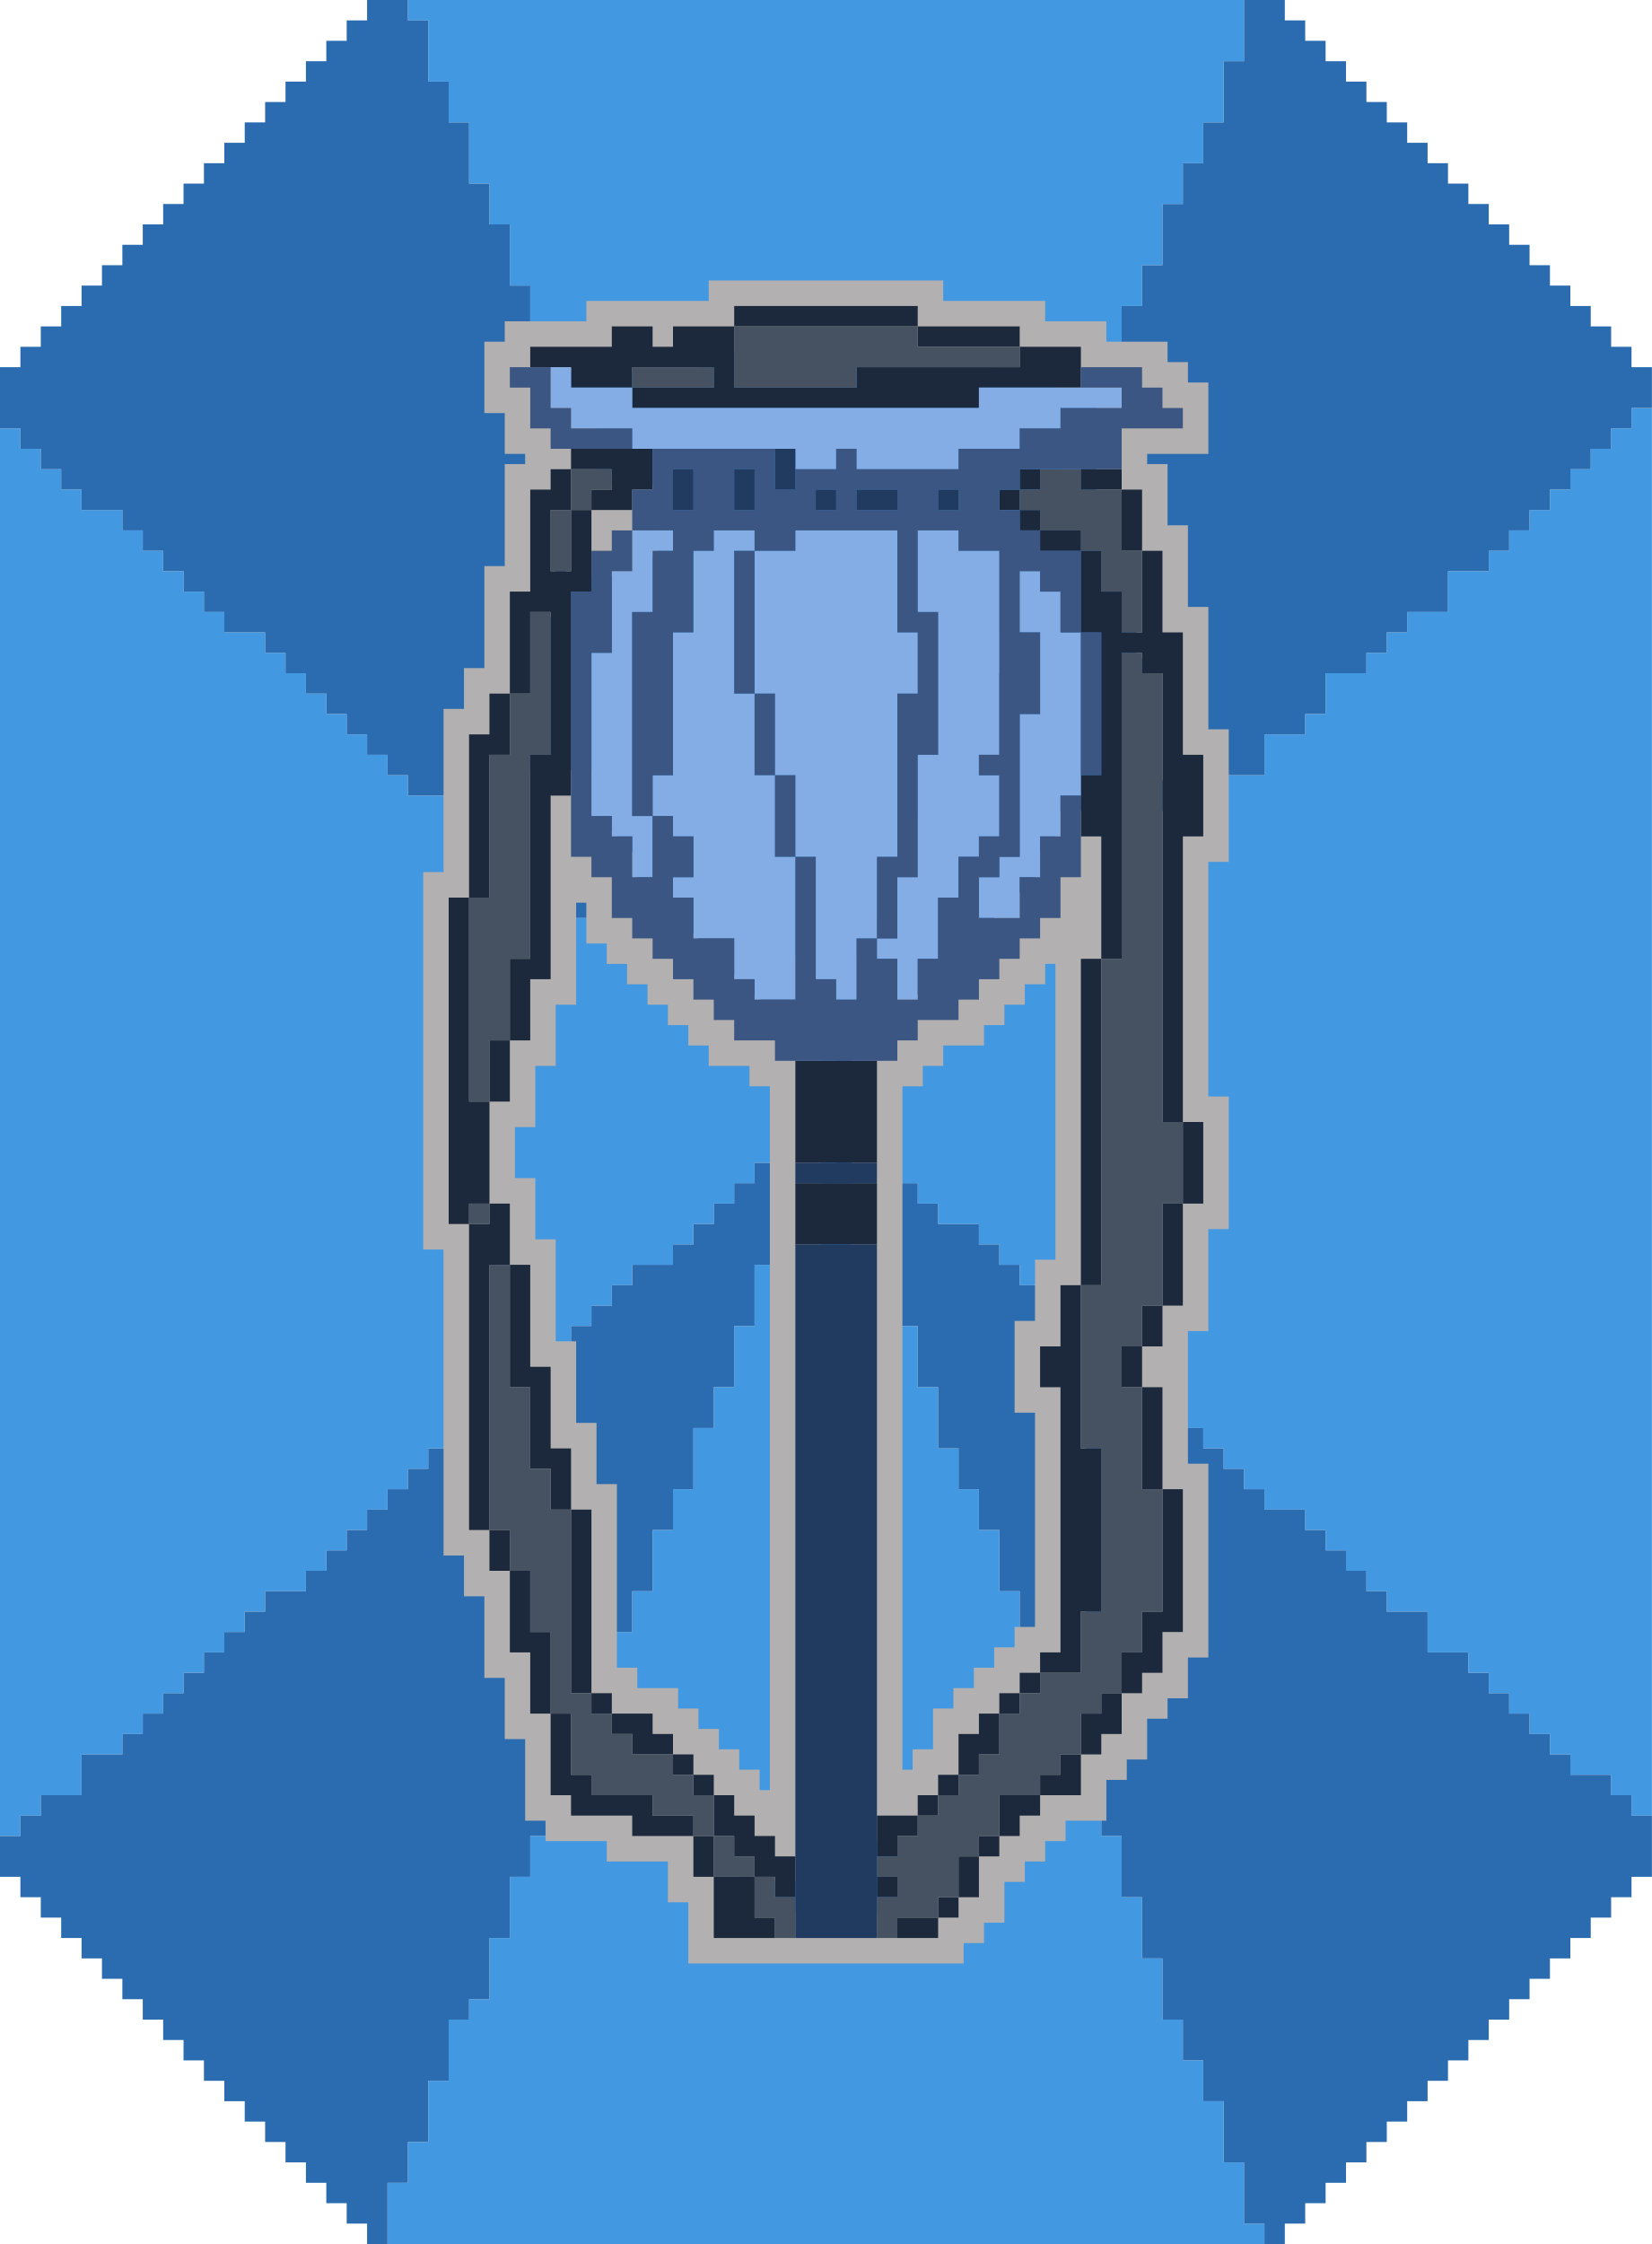
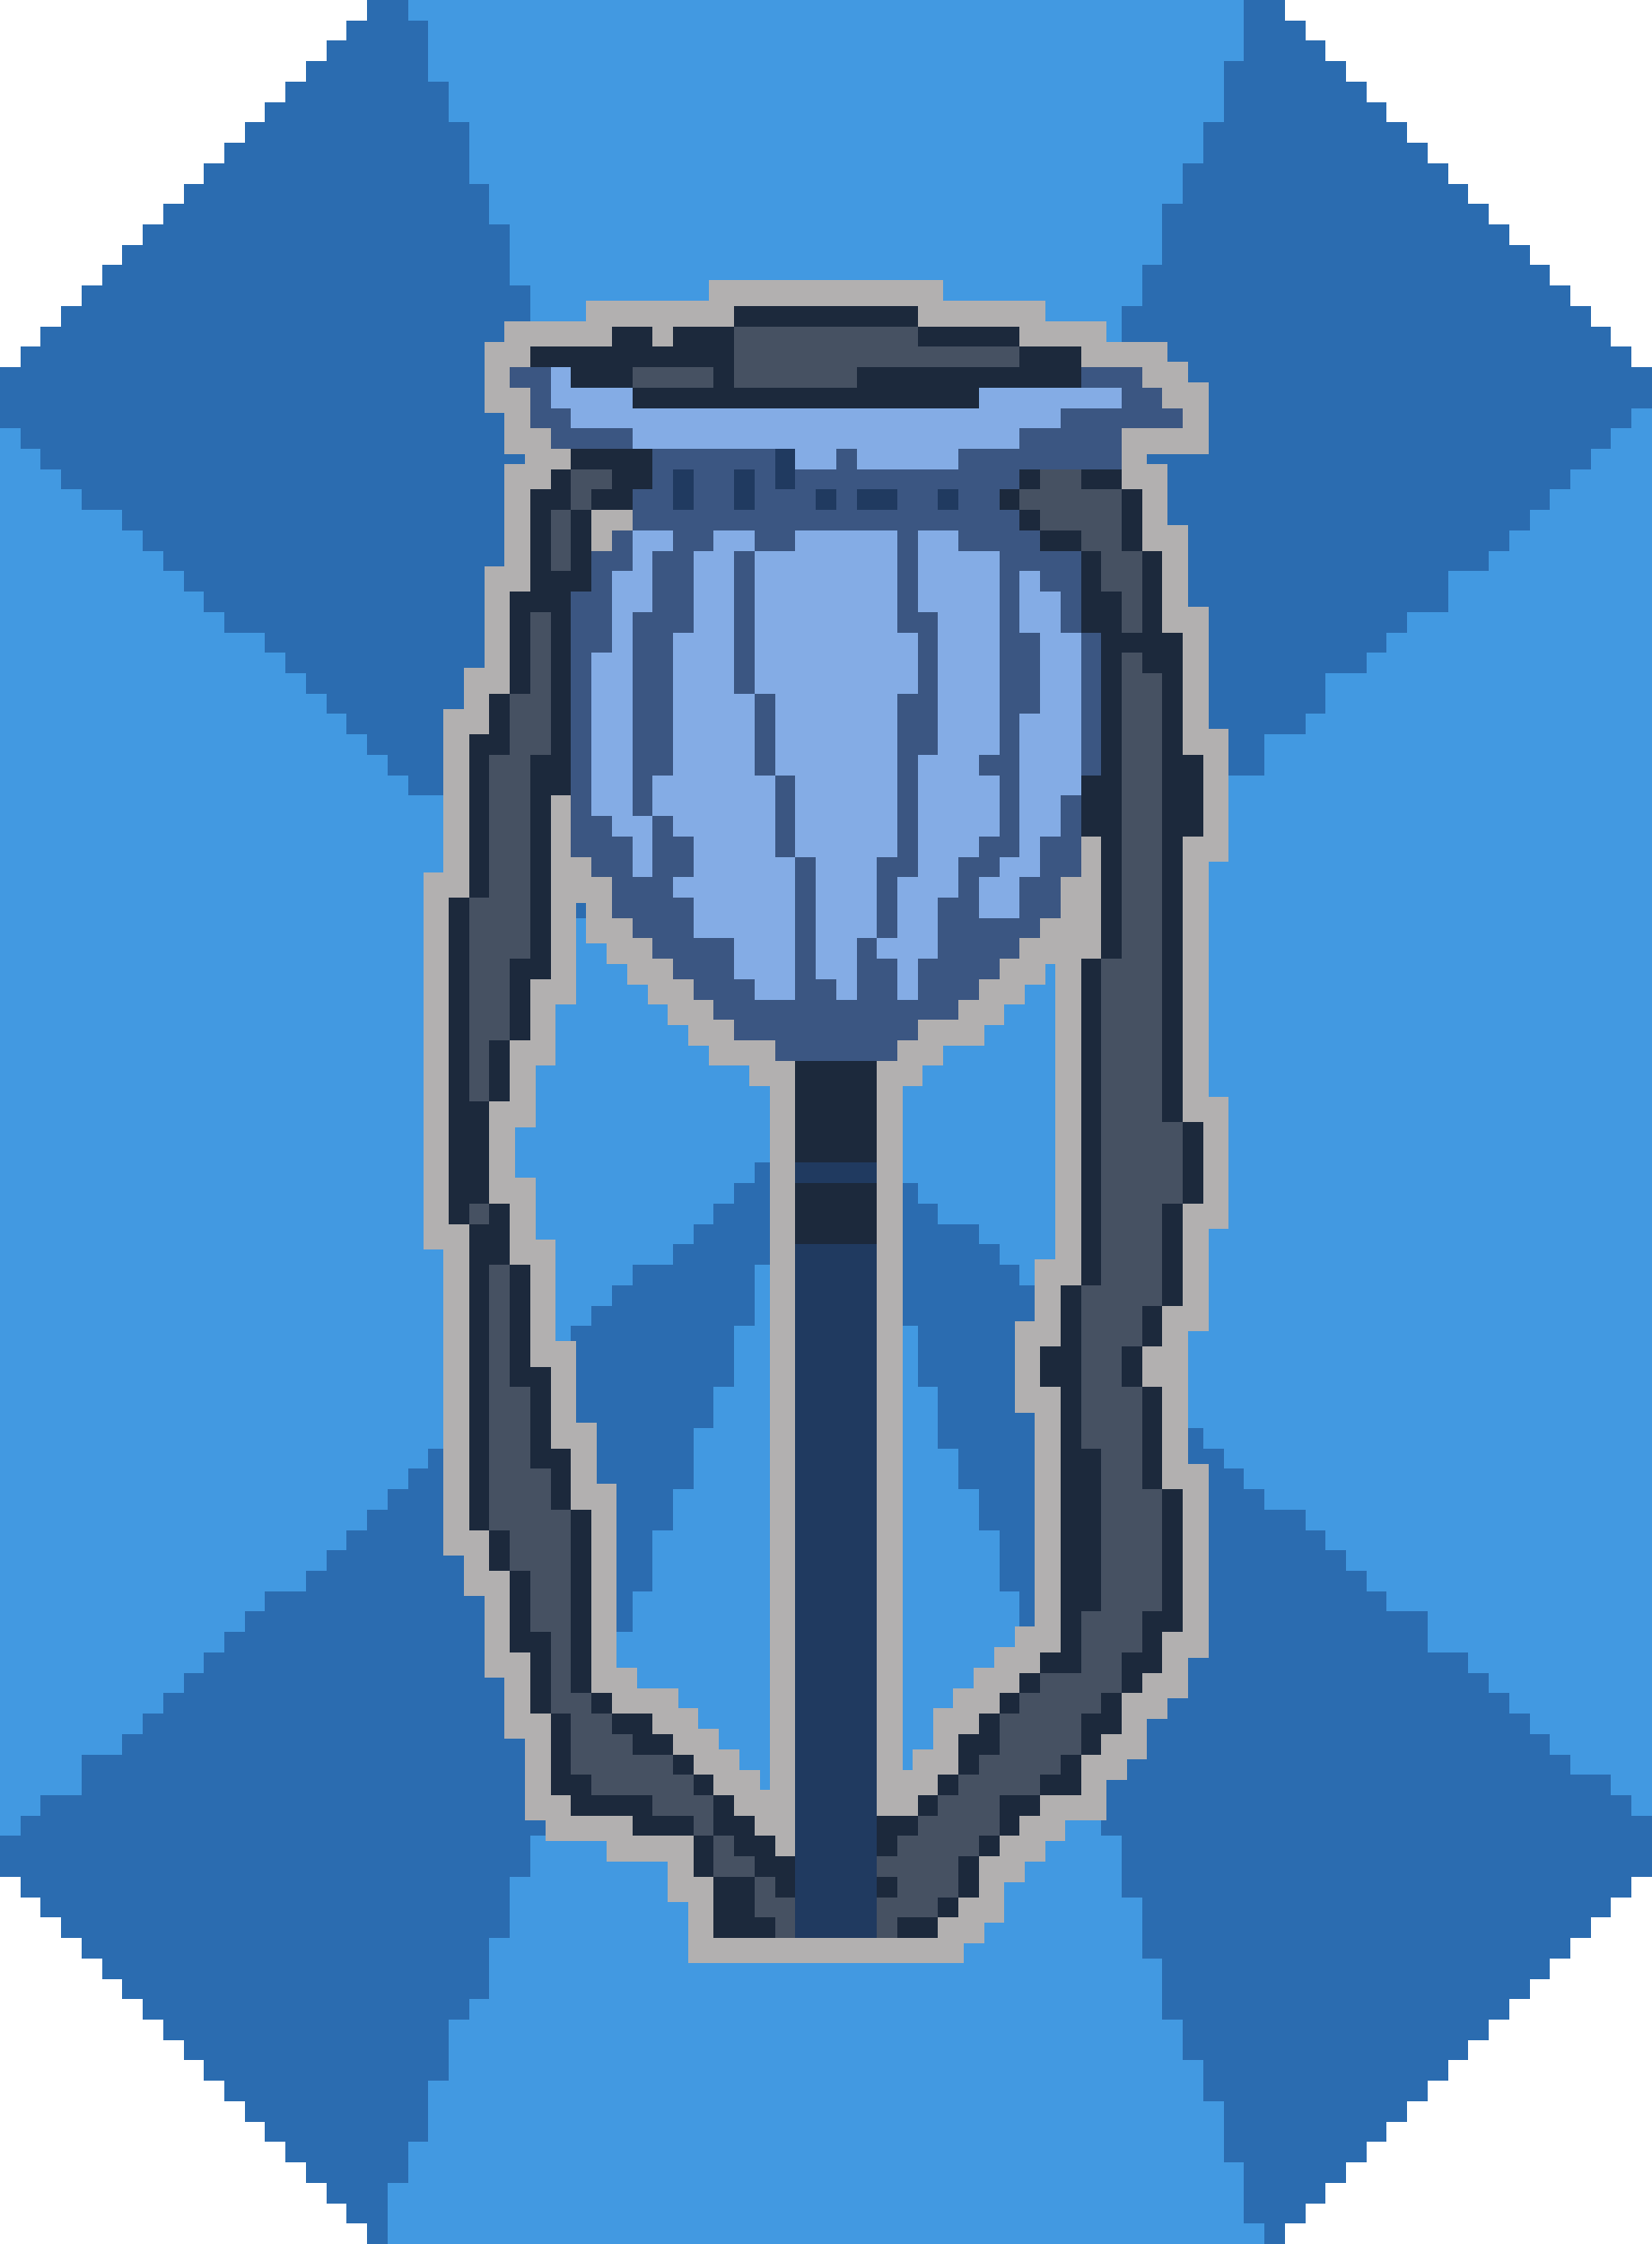
- <svg xmlns="http://www.w3.org/2000/svg" preserveAspectRatio="none" style="display: block;" width="81" height="110" viewBox="0 0 81 110" fill="none">
+ <svg xmlns="http://www.w3.org/2000/svg" shape-rendering="crispEdges" preserveAspectRatio="none" style="display: block;" width="81" height="110" viewBox="0 0 81 110" fill="none">
  <g id="KESE">
    <g id="Group 301">
      <path id="color_c5e0eb_1" fill-rule="evenodd" clip-rule="evenodd" d="M20 0H61V3H60V6H59V8H58V10H57V13H56V15H55V18H54V21H53V23H52V25H51V28H50V31H49V33H48V35H47V38H46V40H45V43H44V45H43V47H42V50H41V52H40V50H39V47H38V45H37V42H36V39H35V37H34V35H33V32H32V30H31V27H30V24H29V21H28V20H27V17H26V14H25V11H24V9H23V6H22V4H21V1H20V0ZM80 20H81V89H80V88H79V87H77V86H76V85H75V84H74V83H73V82H72V81H70V79H68V78H67V77H66V76H65V75H64V74H62V73H61V72H60V71H59V70H58V69H57V68H55V67H54V66H53V65H52V64H51V63H50V62H49V61H48V60H46V59H45V58H44V57H43V56H42V54H43V53H44V52H45V51H47V49H49V48H50V47H51V46H52V45H53V44H54V43H56V41H58V40H59V39H60V38H62V36H64V35H65V33H67V32H68V31H69V30H71V28H73V27H74V26H75V25H76V24H77V23H78V22H79V21H80V20ZM0 21H1V22H2V23H3V24H4V25H6V26H7V27H8V28H9V29H10V30H11V31H13V32H14V33H15V34H16V35H17V36H18V37H19V38H20V39H22V40H23V41H24V42H25V43H26V44H28V45H29V46H30V47H31V48H32V49H33V50H35V52H37V53H38V54H39V56H38V57H37V58H36V59H35V60H34V61H33V62H31V63H30V64H29V65H28V66H27V67H26V68H25V69H24V70H22V71H21V72H20V73H19V74H18V75H17V76H16V77H15V78H13V79H12V80H11V81H10V82H9V83H8V84H7V85H6V86H4V88H2V89H1V90H0V22V21ZM40 56H41V58H42V61H43V62H44V65H45V68H46V71H47V73H48V75H49V78H50V81H51V83H52V86H53V89H54V90H55V93H56V96H57V99H58V101H59V103H60V106H61V109H62V110H19V107H20V105H21V102H22V99H23V98H24V95H25V92H26V90H27V87H28V85H29V83H30V80H31V78H32V75H33V73H34V70H35V68H36V65H37V62H38V60H39V58H40V57V56Z" fill="#4299E1" />
      <path id="color_ffffff_1" fill-rule="evenodd" clip-rule="evenodd" d="M18 0H20V1H21V4H22V6H23V9H24V11H25V14H26V17H27V20H28V21H29V24H30V27H31V30H32V32H33V35H34V37H35V39H36V42H37V45H38V47H39V50H40V52H41V50H42V47H43V45H44V43H45V40H46V38H47V35H48V33H49V31H50V28H51V25H52V23H53V21H54V18H55V15H56V13H57V10H58V8H59V6H60V3H61V0H63V1H64V2H65V3H66V4H67V5H68V6H69V7H70V8H71V9H72V10H73V11H74V12H75V13H76V14H77V15H78V16H79V17H80V18H81V20H80V21H79V22H78V23H77V24H76V25H75V26H74V27H73V28H71V30H69V31H68V32H67V33H65V35H64V36H62V38H60V39H59V40H58V41H56V43H54V44H53V45H52V46H51V47H50V48H49V49H47V51H45V52H44V53H43V54H42V56H43V57H44V58H45V59H46V60H48V61H49V62H50V63H51V64H52V65H53V66H54V67H55V68H57V69H58V70H59V71H60V72H61V73H62V74H64V75H65V76H66V77H67V78H68V79H70V81H72V82H73V83H74V84H75V85H76V86H77V87H79V88H80V89H81V92H80V93H79V94H78V95H77V96H76V97H75V98H74V99H73V100H72V101H71V102H70V103H69V104H68V105H67V106H66V107H65V108H64V109H63V110H62V109H61V106H60V103H59V101H58V99H57V96H56V93H55V90H54V89H53V86H52V83H51V81H50V78H49V75H48V73H47V71H46V68H45V65H44V62H43V61H42V58H41V56H40V58H39V60H38V62H37V65H36V68H35V70H34V73H33V75H32V78H31V80H30V83H29V85H28V87H27V90H26V92H25V95H24V98H23V99H22V102H21V105H20V107H19V110H18V109H17V108H16V107H15V106H14V105H13V104H12V103H11V102H10V101H9V100H8V99H7V98H6V97H5V96H4V95H3V94H2V93H1V92H0V90H1V89H2V88H4V86H6V85H7V84H8V83H9V82H10V81H11V80H12V79H13V78H15V77H16V76H17V75H18V74H19V73H20V72H21V71H22V70H24V69H25V68H26V67H27V66H28V65H29V64H30V63H31V62H33V61H34V60H35V59H36V58H37V57H38V56H39V54H38V53H37V52H35V50H33V49H32V48H31V47H30V46H29V45H28V44H26V43H25V42H24V41H23V40H22V39H20V38H19V37H18V36H17V35H16V34H15V33H14V32H13V31H11V30H10V29H9V28H8V27H7V26H6V25H4V24H3V23H2V22H1V21H0V18H1V17H2V16H3V15H4V14H5V13H6V12H7V11H8V10H9V9H10V8H11V7H12V6H13V5H14V4H15V3H16V2H17V1H18V0Z" fill="#2B6CB0" />
    </g>
    <path id="Union" d="M45 16H43.75V17.25H45V16ZM50 16H51.25V14.75H50V16ZM50 17H48.75V18.25H50V17ZM53 17H54.25V15.75H53V17ZM53 18H51.75V19.25H53V18ZM56 18H57.25V16.75H56V18ZM56 19H54.75V20.25H56V19ZM57 19H58.25V17.75H57V19ZM57 20H55.75V21.25H57V20ZM58 20H59.25V18.75H58V20ZM58 21V22.25H59.25V21H58ZM55 21V19.75H53.75V21H55ZM55 24H53.75V25.25H55V24ZM56 24H57.25V22.75H56V24ZM56 27H54.75V28.25H56V27ZM57 27H58.25V25.75H57V27ZM57 31H55.75V32.25H57V31ZM58 31H59.25V29.75H58V31ZM58 37H56.75V38.25H58V37ZM59 37H60.25V35.75H59V37ZM59 41V42.25H60.25V41H59ZM58 41V39.75H56.75V41H58ZM58 55H56.75V56.25H58V55ZM59 55H60.25V53.75H59V55ZM59 59V60.25H60.25V59H59ZM58 59V57.75H56.75V59H58ZM58 64V65.25H59.25V64H58ZM57 64V62.75H55.75V64H57ZM57 66V67.25H58.25V66H57ZM56 66V64.75H54.75V66H56ZM56 68H54.75V69.25H56V68ZM57 68H58.25V66.75H57V68ZM57 73H55.75V74.25H57V73ZM58 73H59.25V71.75H58V73ZM58 80V81.25H59.25V80H58ZM57 80V78.75H55.75V80H57ZM57 82V83.25H58.25V82H57ZM56 82V80.75H54.75V82H56ZM56 83V84.25H57.25V83H56ZM55 83V81.75H53.75V83H55ZM55 85V86.25H56.25V85H55ZM54 85V83.75H52.75V85H54ZM54 86V87.25H55.25V86H54ZM53 86V84.75H51.75V86H53ZM53 88V89.25H54.25V88H53ZM51 88V86.75H49.75V88H51ZM51 89V90.25H52.25V89H51ZM50 89V87.75H48.75V89H50ZM50 90V91.25H51.25V90H50ZM49 90V88.75H47.75V90H49ZM49 91V92.25H50.25V91H49ZM48 91V89.75H46.75V91H48ZM48 93V94.25H49.25V93H48ZM47 93V91.75H45.75V93H47ZM47 94V95.25H48.25V94H47ZM46 94V92.75H44.75V94H46ZM46 95V96.25H47.25V95H46ZM35 95H33.75V96.25H35V95ZM35 92H36.25V90.75H35V92ZM34 92H32.75V93.25H34V92ZM34 90H35.25V88.75H34V90ZM31 90H29.75V91.25H31V90ZM31 89H32.25V87.75H31V89ZM28 89H26.75V90.25H28V89ZM28 88H29.25V86.75H28V88ZM27 88H25.75V89.25H27V88ZM27 84H28.25V82.75H27V84ZM26 84H24.75V85.25H26V84ZM26 81H27.25V79.75H26V81ZM25 81H23.75V82.25H25V81ZM25 77H26.25V75.75H25V77ZM24 77H22.75V78.25H24V77ZM24 75H25.25V73.75H24V75ZM23 75H21.75V76.25H23V75ZM23 60H24.25V58.75H23V60ZM22 60H20.75V61.25H22V60ZM22 44V42.75H20.75V44H22ZM23 44V45.25H24.25V44H23ZM23 36V34.75H21.75V36H23ZM24 36V37.25H25.25V36H24ZM24 34V32.75H22.75V34H24ZM25 34V35.25H26.25V34H25ZM25 29V27.75H23.75V29H25ZM26 29V30.25H27.25V29H26ZM26 24V22.75H24.75V24H26ZM27 24V25.25H28.25V24H27ZM27 23V21.75H25.75V23H27ZM28 23V24.25H29.25V23H28ZM28 22H29.25V20.75H28V22ZM27 22H25.75V23.25H27V22ZM27 21H28.25V19.75H27V21ZM26 21H24.75V22.25H26V21ZM26 19H27.25V17.75H26V19ZM25 19H23.75V20.25H25V19ZM25 18V16.75H23.75V18H25ZM26 18V19.25H27.25V18H26ZM26 17V15.75H24.75V17H26ZM30 17V18.25H31.25V17H30ZM30 16V14.75H28.75V16H30ZM32 16H33.25V14.75H32V16ZM32 17H30.75V18.25H32V17ZM33 17V18.25H34.25V17H33ZM33 16V14.75H31.75V16H33ZM36 16V17.25H37.25V16H36ZM36 15V13.75H34.75V15H36ZM45 15H46.25V13.75H45V15ZM27 48V49.25H28.25V48H27ZM26 48V46.75H24.75V48H26ZM26 51V52.25H27.25V51H26ZM25 51V49.75H23.75V51H25ZM25 54V55.25H26.25V54H25ZM24 54V52.75H22.75V54H24ZM24 59H22.75V60.25H24V59ZM25 59H26.25V57.75H25V59ZM25 62H23.75V63.25H25V62ZM26 62H27.25V60.75H26V62ZM26 67H24.75V68.25H26V67ZM27 67H28.25V65.75H27V67ZM27 71H25.75V72.25H27V71ZM28 71H29.25V69.75H28V71ZM28 74H26.75V75.25H28V74ZM29 74H30.25V72.75H29V74ZM29 83H27.75V84.25H29V83ZM30 83H31.25V81.75H30V83ZM30 84H28.75V85.25H30V84ZM32 84H33.25V82.75H32V84ZM32 85H30.75V86.25H32V85ZM33 85H34.25V83.75H33V85ZM33 86H31.75V87.25H33V86ZM34 86H35.25V84.75H34V86ZM34 87H32.75V88.25H34V87ZM35 87H36.25V85.75H35V87ZM35 88H33.75V89.25H35V88ZM36 88H37.25V86.75H36V88ZM36 89H34.75V90.25H36V89ZM37 89H38.25V87.75H37V89ZM37 90H35.75V91.25H37V90ZM38 90H39.25V88.75H38V90ZM38 91H36.75V92.25H38V91ZM39 91V92.25H40.25V91H39ZM39 52H40.25V50.75H39V52ZM38 52H36.75V53.25H38V52ZM38 51H39.25V49.75H38V51ZM36 51H34.75V52.25H36V51ZM36 50H37.25V48.75H36V50ZM35 50H33.75V51.25H35V50ZM35 49H36.25V47.75H35V49ZM34 49H32.75V50.25H34V49ZM34 48H35.25V46.75H34V48ZM33 48H31.75V49.25H33V48ZM33 47H34.25V45.75H33V47ZM32 47H30.75V48.25H32V47ZM32 46H33.25V44.75H32V46ZM31 46H29.75V47.25H31V46ZM31 45H32.25V43.75H31V45ZM30 45H28.75V46.25H30V45ZM30 43H31.25V41.75H30V43ZM29 43H27.75V44.25H29V43ZM29 42H30.25V40.75H29V42ZM28 42H26.75V43.25H28V42ZM28 39H29.25V37.75H28V39ZM27 39V37.75H25.75V39H27ZM53 43V44.25H54.25V43H53ZM52 43V41.75H50.75V43H52ZM52 45V46.25H53.25V45H52ZM51 45V43.75H49.75V45H51ZM51 46V47.25H52.25V46H51ZM50 46V44.75H48.75V46H50ZM50 47V48.25H51.25V47H50ZM49 47V45.75H47.75V47H49ZM49 48V49.25H50.25V48H49ZM48 48V46.75H46.75V48H48ZM48 49V50.25H49.25V49H48ZM47 49V47.75H45.75V49H47ZM47 50V51.25H48.25V50H47ZM45 50V48.75H43.75V50H45ZM45 51V52.25H46.25V51H45ZM44 51V49.75H42.75V51H44ZM44 52V53.25H45.25V52H44ZM43 52V50.75H41.75V52H43ZM43 89H41.75V90.25H43V89ZM45 89V90.25H46.25V89H45ZM45 88V86.75H43.75V88H45ZM46 88V89.25H47.25V88H46ZM46 87V85.75H44.75V87H46ZM47 87V88.25H48.25V87H47ZM47 85V83.75H45.75V85H47ZM48 85V86.25H49.25V85H48ZM48 84V82.75H46.75V84H48ZM49 84V85.25H50.25V84H49ZM49 83V81.75H47.75V83H49ZM50 83V84.25H51.25V83H50ZM50 82V80.75H48.75V82H50ZM51 82V83.25H52.25V82H51ZM51 81V79.75H49.75V81H51ZM52 81V82.25H53.25V81H52ZM52 68H53.25V66.75H52V68ZM51 68H49.75V69.25H51V68ZM51 66V64.75H49.75V66H51ZM52 66V67.25H53.25V66H52ZM52 63V61.75H50.75V63H52ZM53 63V64.25H54.25V63H53ZM53 47V45.75H51.75V47H53ZM54 47V48.25H55.25V47H54ZM54 41H55.25V39.75H54V41ZM53 41V39.75H51.75V41H53ZM29 27H27.75V28.25H29V27ZM30 27V28.25H31.25V27H30ZM30 26V24.75H28.75V26H30ZM31 26V27.25H32.25V26H31ZM31 25H32.25V23.75H31V25ZM29 25V23.75H27.75V25H29ZM45 16V17.25H50V16V14.75H45V16ZM50 16H48.75V17H50H51.25V16H50ZM50 17V18.25H53V17V15.75H50V17ZM53 17H51.75V18H53H54.25V17H53ZM53 18V19.25H56V18V16.75H53V18ZM56 18H54.75V19H56H57.25V18H56ZM56 19V20.25H57V19V17.75H56V19ZM57 19H55.75V20H57H58.25V19H57ZM57 20V21.25H58V20V18.75H57V20ZM58 20H56.75V21H58H59.25V20H58ZM58 21V19.75H55V21V22.25H58V21ZM55 21H53.75V24H55H56.25V21H55ZM55 24V25.25H56V24V22.75H55V24ZM56 24H54.75V27H56H57.25V24H56ZM56 27V28.25H57V27V25.75H56V27ZM57 27H55.75V31H57H58.25V27H57ZM57 31V32.25H58V31V29.75H57V31ZM58 31H56.75V37H58H59.25V31H58ZM58 37V38.25H59V37V35.75H58V37ZM59 37H57.75V41H59H60.25V37H59ZM59 41V39.75H58V41V42.25H59V41ZM58 41H56.75V55H58H59.25V41H58ZM58 55V56.25H59V55V53.75H58V55ZM59 55H57.75V59H59H60.25V55H59ZM59 59V57.75H58V59V60.25H59V59ZM58 59H56.75V64H58H59.25V59H58ZM58 64V62.75H57V64V65.25H58V64ZM57 64H55.75V66H57H58.25V64H57ZM57 66V64.75H56V66V67.25H57V66ZM56 66H54.75V68H56H57.25V66H56ZM56 68V69.25H57V68V66.75H56V68ZM57 68H55.75V73H57H58.25V68H57ZM57 73V74.25H58V73V71.75H57V73ZM58 73H56.75V80H58H59.25V73H58ZM58 80V78.75H57V80V81.25H58V80ZM57 80H55.75V82H57H58.25V80H57ZM57 82V80.75H56V82V83.25H57V82ZM56 82H54.75V83H56H57.25V82H56ZM56 83V81.75H55V83V84.25H56V83ZM55 83H53.75V85H55H56.25V83H55ZM55 85V83.75H54V85V86.25H55V85ZM54 85H52.75V86H54H55.25V85H54ZM54 86V84.75H53V86V87.25H54V86ZM53 86H51.75V88H53H54.25V86H53ZM53 88V86.75H51V88V89.25H53V88ZM51 88H49.75V89H51H52.25V88H51ZM51 89V87.75H50V89V90.25H51V89ZM50 89H48.75V90H50H51.25V89H50ZM50 90V88.75H49V90V91.25H50V90ZM49 90H47.75V91H49H50.25V90H49ZM49 91V89.75H48V91V92.25H49V91ZM48 91H46.75V93H48H49.25V91H48ZM48 93V91.75H47V93V94.25H48V93ZM47 93H45.75V94H47H48.25V93H47ZM47 94V92.75H46V94V95.25H47V94ZM46 94H44.75V95H46H47.25V94H46ZM46 95V93.75H35V95V96.25H46V95ZM35 95H36.25V92H35H33.75V95H35ZM35 92V90.75H34V92V93.25H35V92ZM34 92H35.25V90H34H32.75V92H34ZM34 90V88.75H31V90V91.25H34V90ZM31 90H32.25V89H31H29.75V90H31ZM31 89V87.75H28V89V90.25H31V89ZM28 89H29.25V88H28H26.75V89H28ZM28 88V86.75H27V88V89.25H28V88ZM27 88H28.25V84H27H25.75V88H27ZM27 84V82.75H26V84V85.25H27V84ZM26 84H27.25V81H26H24.75V84H26ZM26 81V79.75H25V81V82.25H26V81ZM25 81H26.25V77H25H23.75V81H25ZM25 77V75.75H24V77V78.25H25V77ZM24 77H25.25V75H24H22.75V77H24ZM24 75V73.75H23V75V76.25H24V75ZM23 75H24.25V60H23H21.75V75H23ZM23 60V58.75H22V60V61.25H23V60ZM22 60H23.25V44H22H20.75V60H22ZM22 44V45.25H23V44V42.75H22V44ZM23 44H24.25V36H23H21.75V44H23ZM23 36V37.25H24V36V34.75H23V36ZM24 36H25.25V34H24H22.75V36H24ZM24 34V35.25H25V34V32.75H24V34ZM25 34H26.25V29H25H23.75V34H25ZM25 29V30.25H26V29V27.75H25V29ZM26 29H27.25V24H26H24.75V29H26ZM26 24V25.25H27V24V22.75H26V24ZM27 24H28.25V23H27H25.75V24H27ZM27 23V24.25H28V23V21.75H27V23ZM28 23H29.25V22H28H26.75V23H28ZM28 22V20.75H27V22V23.25H28V22ZM27 22H28.25V21H27H25.75V22H27ZM27 21V19.75H26V21V22.25H27V21ZM26 21H27.25V19H26H24.75V21H26ZM26 19V17.75H25V19V20.25H26V19ZM25 19H26.25V18H25H23.75V19H25ZM25 18V19.25H26V18V16.75H25V18ZM26 18H27.25V17H26H24.75V18H26ZM26 17V18.25H30V17V15.75H26V17ZM30 17H31.25V16H30H28.75V17H30ZM30 16V17.25H32V16V14.75H30V16ZM32 16H30.75V17H32H33.25V16H32ZM32 17V18.25H33V17V15.75H32V17ZM33 17H34.25V16H33H31.75V17H33ZM33 16V17.25H36V16V14.75H33V16ZM36 16H37.25V15H36H34.75V16H36ZM36 15V16.25H45V15V13.75H36V15ZM45 15H43.75V16H45H46.25V15H45ZM27 48V46.75H26V48V49.25H27V48ZM26 48H24.75V51H26H27.25V48H26ZM26 51V49.75H25V51V52.25H26V51ZM25 51H23.75V54H25H26.25V51H25ZM25 54V52.75H24V54V55.25H25V54ZM24 54H22.75V59H24H25.25V54H24ZM24 59V60.25H25V59V57.75H24V59ZM25 59H23.75V62H25H26.25V59H25ZM25 62V63.25H26V62V60.75H25V62ZM26 62H24.75V67H26H27.25V62H26ZM26 67V68.25H27V67V65.75H26V67ZM27 67H25.75V71H27H28.25V67H27ZM27 71V72.25H28V71V69.75H27V71ZM28 71H26.75V74H28H29.25V71H28ZM28 74V75.25H29V74V72.75H28V74ZM29 74H27.75V83H29H30.25V74H29ZM29 83V84.25H30V83V81.75H29V83ZM30 83H28.75V84H30H31.25V83H30ZM30 84V85.25H32V84V82.75H30V84ZM32 84H30.75V85H32H33.25V84H32ZM32 85V86.25H33V85V83.75H32V85ZM33 85H31.75V86H33H34.25V85H33ZM33 86V87.25H34V86V84.75H33V86ZM34 86H32.75V87H34H35.25V86H34ZM34 87V88.25H35V87V85.75H34V87ZM35 87H33.75V88H35H36.25V87H35ZM35 88V89.25H36V88V86.75H35V88ZM36 88H34.75V89H36H37.25V88H36ZM36 89V90.25H37V89V87.75H36V89ZM37 89H35.75V90H37H38.25V89H37ZM37 90V91.25H38V90V88.75H37V90ZM38 90H36.75V91H38H39.25V90H38ZM38 91V92.25H39V91V89.75H38V91ZM39 91H40.25V52H39H37.75V91H39ZM39 52V50.75H38V52V53.25H39V52ZM38 52H39.25V51H38H36.75V52H38ZM38 51V49.75H36V51V52.25H38V51ZM36 51H37.25V50H36H34.75V51H36ZM36 50V48.75H35V50V51.25H36V50ZM35 50H36.25V49H35H33.75V50H35ZM35 49V47.75H34V49V50.25H35V49ZM34 49H35.25V48H34H32.75V49H34ZM34 48V46.75H33V48V49.25H34V48ZM33 48H34.25V47H33H31.75V48H33ZM33 47V45.75H32V47V48.25H33V47ZM32 47H33.25V46H32H30.75V47H32ZM32 46V44.75H31V46V47.25H32V46ZM31 46H32.25V45H31H29.75V46H31ZM31 45V43.75H30V45V46.25H31V45ZM30 45H31.25V43H30H28.75V45H30ZM30 43V41.75H29V43V44.25H30V43ZM29 43H30.25V42H29H27.75V43H29ZM29 42V40.75H28V42V43.25H29V42ZM28 42H29.25V39H28H26.75V42H28ZM28 39V37.75H27V39V40.25H28V39ZM27 39H25.75V48H27H28.25V39H27ZM53 43V41.75H52V43V44.25H53V43ZM52 43H50.75V45H52H53.25V43H52ZM52 45V43.75H51V45V46.25H52V45ZM51 45H49.75V46H51H52.25V45H51ZM51 46V44.75H50V46V47.25H51V46ZM50 46H48.75V47H50H51.25V46H50ZM50 47V45.75H49V47V48.25H50V47ZM49 47H47.75V48H49H50.25V47H49ZM49 48V46.75H48V48V49.25H49V48ZM48 48H46.75V49H48H49.25V48H48ZM48 49V47.75H47V49V50.25H48V49ZM47 49H45.75V50H47H48.25V49H47ZM47 50V48.75H45V50V51.25H47V50ZM45 50H43.75V51H45H46.25V50H45ZM45 51V49.75H44V51V52.25H45V51ZM44 51H42.75V52H44H45.25V51H44ZM44 52V50.75H43V52V53.25H44V52ZM43 52H41.75V89H43H44.25V52H43ZM43 89V90.25H45V89V87.75H43V89ZM45 89H46.25V88H45H43.75V89H45ZM45 88V89.25H46V88V86.75H45V88ZM46 88H47.25V87H46H44.75V88H46ZM46 87V88.25H47V87V85.75H46V87ZM47 87H48.25V85H47H45.75V87H47ZM47 85V86.25H48V85V83.75H47V85ZM48 85H49.25V84H48H46.75V85H48ZM48 84V85.25H49V84V82.75H48V84ZM49 84H50.25V83H49H47.75V84H49ZM49 83V84.25H50V83V81.75H49V83ZM50 83H51.25V82H50H48.75V83H50ZM50 82V83.25H51V82V80.75H50V82ZM51 82H52.25V81H51H49.75V82H51ZM51 81V82.25H52V81V79.75H51V81ZM52 81H53.25V68H52H50.75V81H52ZM52 68V66.75H51V68V69.25H52V68ZM51 68H52.25V66H51H49.75V68H51ZM51 66V67.25H52V66V64.75H51V66ZM52 66H53.25V63H52H50.75V66H52ZM52 63V64.25H53V63V61.75H52V63ZM53 63H54.25V47H53H51.75V63H53ZM53 47V48.25H54V47V45.75H53V47ZM54 47H55.25V41H54H52.75V47H54ZM54 41V39.75H53V41V42.25H54V41ZM53 41H51.75V43H53H54.25V41H53ZM29 27V28.25H30V27V25.75H29V27ZM30 27H31.25V26H30H28.75V27H30ZM30 26V27.25H31V26V24.75H30V26ZM31 26H32.25V25H31H29.75V26H31ZM31 25V23.75H29V25V26.25H31V25ZM29 25H27.75V27H29H30.25V25H29Z" fill="#B2B0B0" />
    <g id="Kese 1">
      <path id="color_1c293c_1" fill-rule="evenodd" clip-rule="evenodd" d="M36 15H45V16H36V15ZM30 16H32V17H33V16H36V19H42V18H50V17H45V16H50V17H53V19H48V20H31V19H28V18H26V17H30V16ZM32 18H31V19H35V18H33H32ZM28 22H32V24H31V25H29V24H30V23H28V22ZM27 23H28V25H27V28H28V25H29V29H28V39H27V48H26V51H25V47H26V37H27V30H26V34H25V29H26V24H27V23ZM50 23H51V24H50V23ZM53 23H55V24H53V23ZM49 24H50V25H49V24ZM55 24H56V27H55V25V24ZM50 25H51V26H50V25ZM51 26H53V27H51V26ZM53 27H54V29H55V31H56V27H57V31H58V37H59V41H58V55H57V33H56V32H55V47H54V41H53V38H54V31H53V28V27ZM24 34H25V37H24V44H23V36H24V35V34ZM22 44H23V54H24V51H25V54H24V59H23V60H22V45V44ZM53 47H54V63H53V48V47ZM39 52H43V57H39V53V52ZM58 55H59V59H58V56V55ZM39 58H43V61H39V59V58ZM24 59H25V62H24V75H23V60H24V59ZM57 59H58V64H57V60V59ZM25 62H26V67H27V71H28V74H27V72H26V68H25V63V62ZM52 63H53V71H54V79H53V82H51V81H52V68H51V66H52V64V63ZM56 64H57V66H56V65V64ZM55 66H56V68H55V67V66ZM56 68H57V73H56V69V68ZM57 73H58V80H57V82H56V83H55V81H56V79H57V74V73ZM28 74H29V83H28V75V74ZM24 75H25V77H24V76V75ZM25 77H26V80H27V84H26V81H25V78V77ZM50 82H51V83H50V82ZM29 83H30V84H29V83ZM49 83H50V84H49V83ZM54 83H55V85H54V86H53V84H54V83ZM27 84H28V87H29V88H32V89H34V90H31V89H28V88H27V85V84ZM30 84H32V85H33V86H31V85H30V84ZM48 84H49V86H48V87H47V85H48V84ZM33 86H34V87H33V86ZM52 86H53V88H51V87H52V86ZM34 87H35V88H34V87ZM46 87H47V88H46V87ZM35 88H36V89H37V90H38V91H39V93H38V92H37V91H36V90H35V89V88ZM45 88H46V89H45V88ZM49 88H51V89H50V90H49V89V88ZM43 89H45V90H44V91H43V90V89ZM34 90H35V92H34V91V90ZM48 90H49V91H48V90ZM47 91H48V93H47V92V91ZM35 92H37V94H38V95H35V93V92ZM43 92H44V93H43V92ZM46 93H47V94H46V93ZM44 94H46V95H44V94Z" fill="#1C293C" />
      <path id="color_84ace5_1" fill-rule="evenodd" clip-rule="evenodd" d="M27 18H28V19H31V20H48V19H55V20H52V21H50V22H47V23H42V22H41V23H39V22H31V21H28V20H27V19V18ZM31 26H33V27H32V30H31V40H32V38H33V31H34V27H35V26H37V27H36V34H37V27H39V26H44V31H45V34H44V42H43V46H42V49H41V48H40V42H39V38H38V34H37V38H38V42H39V49H37V48H36V46H34V44H33V43H34V41H33V40H32V43H31V41H30V40H29V32H30V28H31V27V26ZM45 26H47V27H49V37H48V38H49V41H48V42H47V44H46V47H45V49H44V47H43V46H44V43H45V37H46V30H45V27V26ZM50 28H51V29H52V31H53V39H52V41H51V43H50V45H48V43H49V42H50V35H51V31H50V29V28Z" fill="#84ACE5" />
      <path id="color_465162_1" fill-rule="evenodd" clip-rule="evenodd" d="M36 16H45V17H50V18H42V19H36V17V16ZM31 18H35V19H31V18ZM28 23H30V24H29V25H28V24V23ZM51 23H53V24H55V27H56V31H55V29H54V27H53V26H51V25H50V24H51V23ZM27 25H28V28H27V26V25ZM26 30H27V37H26V47H25V51H24V54H23V44H24V37H25V34H26V31V30ZM55 32H56V33H57V55H58V59H57V64H56V66H55V68H56V73H57V79H56V81H55V83H54V84H53V86H52V87H51V88H49V90H48V91H47V93H46V94H44V95H43V93H44V92H43V91H44V90H45V89H46V88H47V87H48V86H49V84H50V83H51V82H53V79H54V71H53V63H54V47H55V33V32ZM23 59H24V60H23V59ZM24 62H25V68H26V72H27V74H28V83H29V84H30V85H31V86H33V87H34V88H35V90H34V89H32V88H29V87H28V84H27V80H26V77H25V75H24V63V62ZM35 90H36V91H37V92H35V91V90ZM37 92H38V93H39V95H38V94H37V93V92Z" fill="#465162" />
      <path id="color_3b5682_1" fill-rule="evenodd" clip-rule="evenodd" d="M25 18H27V20H28V21H31V22H27V21H26V19H25V18ZM53 18H56V19H57V20H58V21H55V23H50V24H49V25H50V26H51V27H53V31H52V29H51V28H50V31H51V35H50V42H49V43H48V45H50V43H51V41H52V39H53V43H52V45H51V46H50V47H49V48H48V49H47V50H45V51H44V52H38V51H36V50H35V49H34V48H33V47H32V46H31V45H30V43H29V42H28V29H29V27H30V26H31V24H32V22H38V24H39V23H41V22H42V23H47V22H50V21H52V20H55V19H53V18ZM34 23H33V25H34V24V23ZM37 23H36V25H37V24V23ZM41 24H40V25H41V24ZM43 24H42V25H44V24H43ZM47 24H46V25H47V24ZM32 26H31V28H30V32H29V40H30V41H31V43H32V40H31V30H32V27H33V26H32ZM36 26H35V27H34V31H33V38H32V40H33V41H34V43H33V44H34V46H36V48H37V49H39V42H38V38H37V34H36V27H37V26H36ZM40 26H39V27H37V34H38V38H39V42H40V48H41V49H42V46H43V42H44V34H45V31H44V26H41H40ZM46 26H45V30H46V37H45V43H44V46H43V47H44V49H45V47H46V44H47V42H48V41H49V38H48V37H49V27H47V26H46ZM53 31H54V38H53V32V31Z" fill="#3B5682" />
      <path id="color_203a60_1" fill-rule="evenodd" clip-rule="evenodd" d="M39 57H43V58H39V57ZM39 61H43V95H39V62V61Z" fill="#203A60" />
      <path id="color_203a60_2" fill-rule="evenodd" clip-rule="evenodd" d="M38 22H39V24H38V23V22ZM33 23H34V25H33V24V23ZM36 23H37V25H36V24V23ZM40 24H41V25H40V24ZM42 24H44V25H42V24ZM46 24H47V25H46V24Z" fill="#203A60" />
    </g>
  </g>
</svg>
